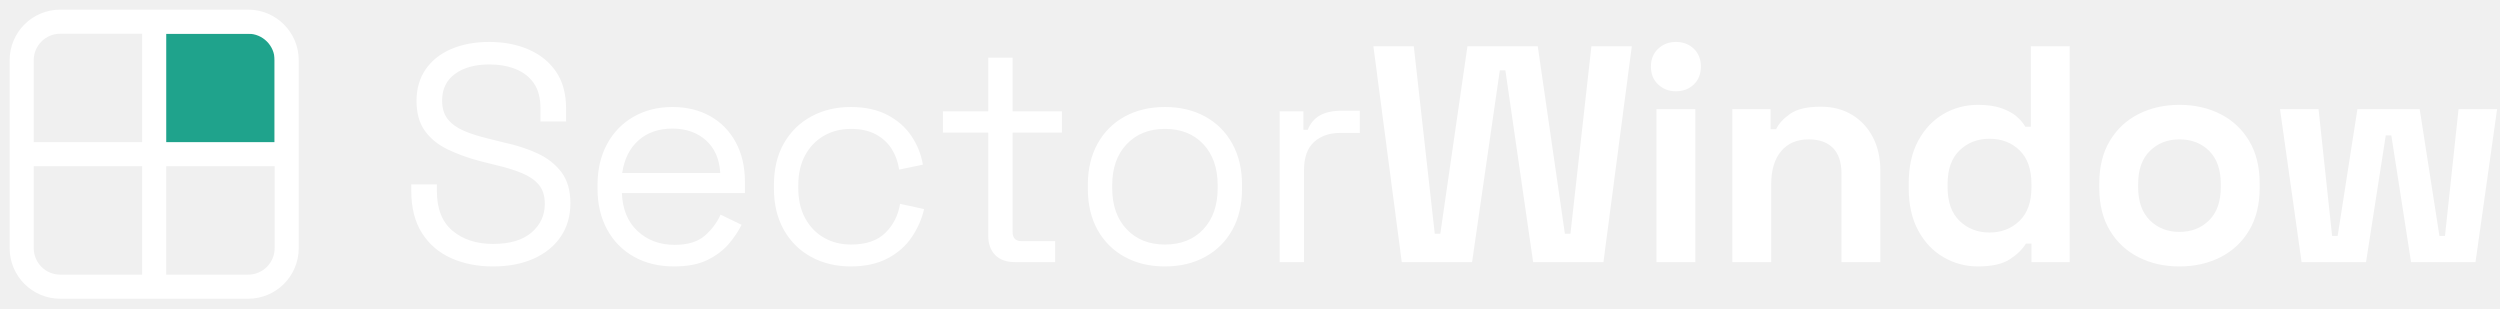
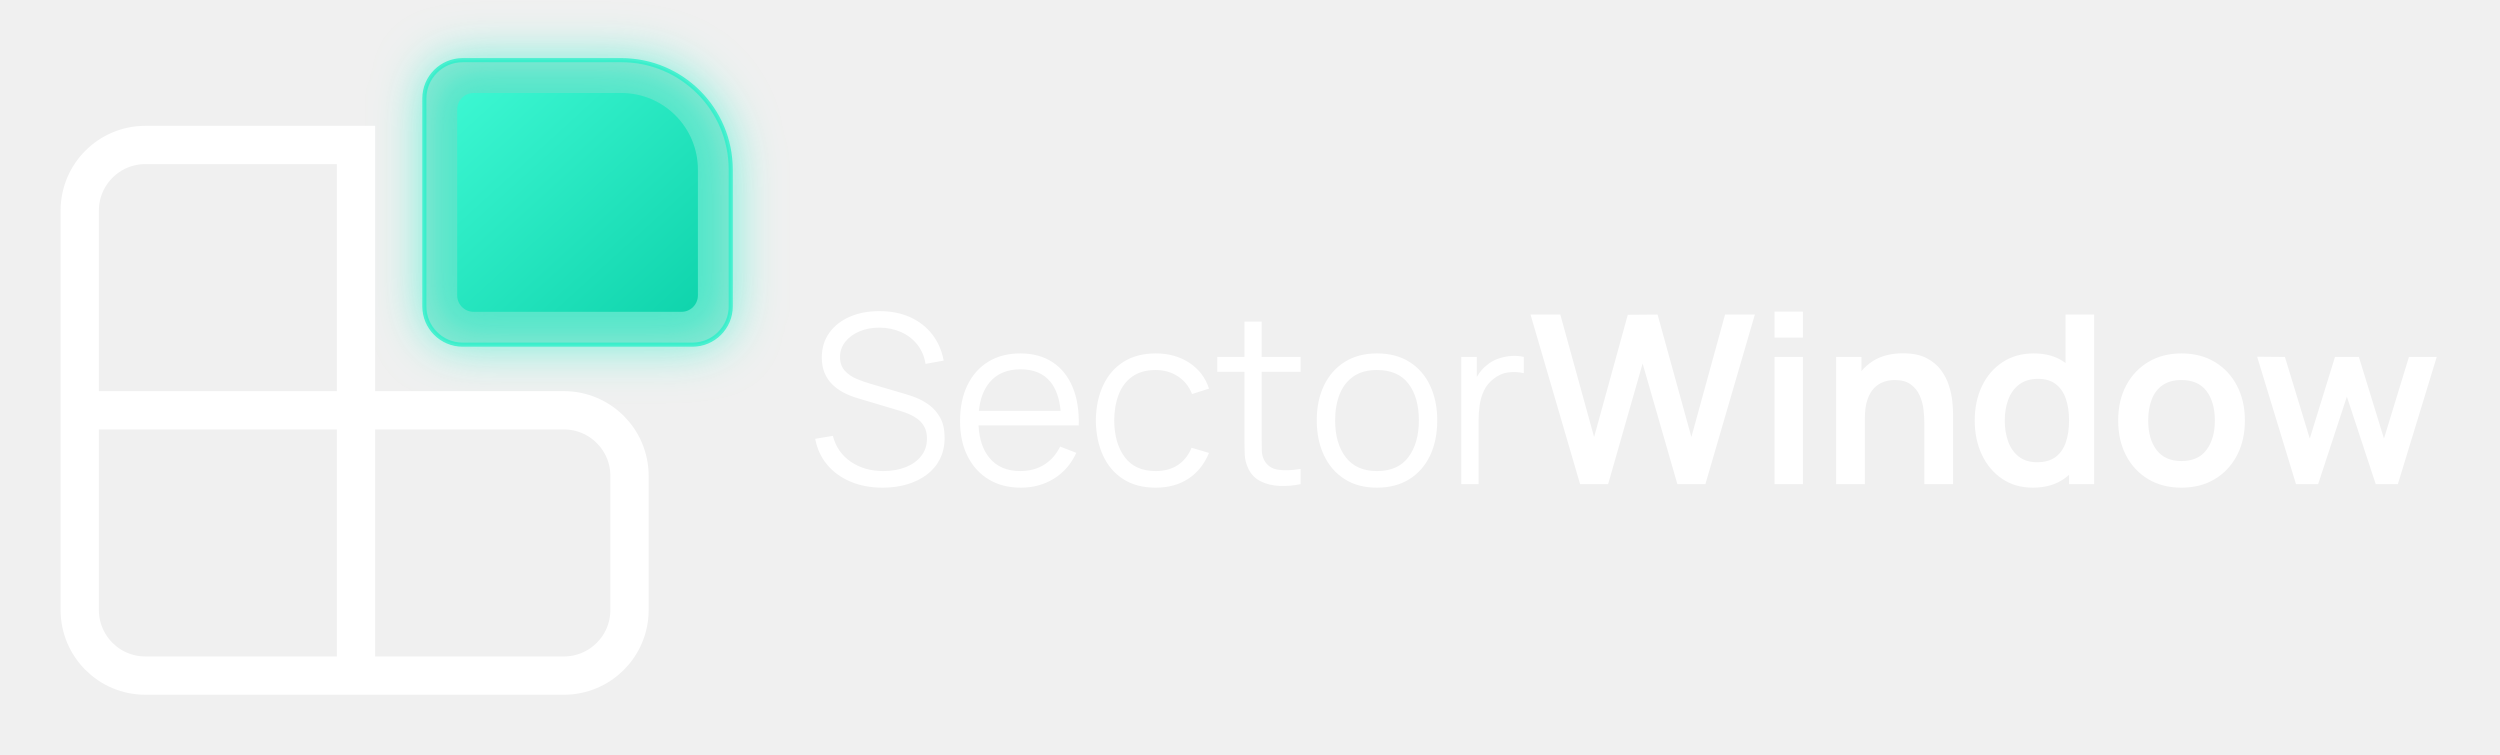
- <svg xmlns="http://www.w3.org/2000/svg" width="454" height="56" viewBox="0 0 454 56">
-   <g transform="translate(0 0)">
-     <g transform="translate(0 0) scale(0.875)">
-       <rect x="33" y="7" width="24" height="23" fill="#1FA38C" />
-       <rect x="4.5" y="4.5" width="55" height="55" rx="8" fill="none" stroke="#FFFFFF" stroke-width="5" />
-       <path d="M32 6v52M6 32h52" stroke="#FFFFFF" stroke-width="5" />
-     </g>
-     <path d="M89.528 48.384Q85.272 48.384 81.912 46.872Q78.552 45.36 76.62 42.308Q74.688 39.256 74.688 34.664V33.488H79.336V34.664Q79.336 39.536 82.192 41.916Q85.048 44.296 89.528 44.296Q94.12 44.296 96.528 42.224Q98.936 40.152 98.936 37.016Q98.936 34.832 97.844 33.544Q96.752 32.256 94.792 31.444Q92.832 30.632 90.2 30.016L87.288 29.288Q83.872 28.392 81.24 27.104Q78.608 25.816 77.124 23.716Q75.64 21.616 75.64 18.312Q75.64 15.008 77.292 12.6Q78.944 10.192 81.94 8.904Q84.936 7.616 88.856 7.616Q92.832 7.616 95.996 8.988Q99.16 10.36 100.98 13.02Q102.8 15.68 102.8 19.712V22.064H98.152V19.712Q98.152 16.856 96.948 15.12Q95.744 13.384 93.644 12.544Q91.544 11.704 88.856 11.704Q84.992 11.704 82.64 13.412Q80.288 15.12 80.288 18.256Q80.288 20.328 81.296 21.616Q82.304 22.904 84.152 23.716Q86.0 24.528 88.576 25.144L91.488 25.872Q94.904 26.6 97.62 27.86Q100.336 29.12 101.96 31.276Q103.584 33.432 103.584 36.904Q103.584 40.376 101.848 42.952Q100.112 45.528 96.948 46.956Q93.784 48.384 89.528 48.384Z M122.4 48.384Q118.256 48.384 115.12 46.62Q111.984 44.856 110.248 41.664Q108.512 38.472 108.512 34.272V33.6Q108.512 29.344 110.248 26.152Q111.984 22.96 115.064 21.196Q118.144 19.432 122.12 19.432Q125.984 19.432 128.952 21.084Q131.92 22.736 133.6 25.816Q135.28 28.896 135.28 33.04V35.056H112.936Q113.104 39.48 115.792 41.972Q118.48 44.464 122.512 44.464Q126.04 44.464 127.944 42.84Q129.848 41.216 130.856 38.976L134.664 40.824Q133.824 42.56 132.34 44.296Q130.856 46.032 128.476 47.208Q126.096 48.384 122.4 48.384ZM112.992 31.416H130.8Q130.576 27.608 128.196 25.48Q125.816 23.352 122.12 23.352Q118.368 23.352 115.96 25.48Q113.552 27.608 112.992 31.416Z M154.488 48.384Q150.512 48.384 147.348 46.676Q144.184 44.968 142.364 41.776Q140.544 38.584 140.544 34.216V33.6Q140.544 29.176 142.364 26.012Q144.184 22.848 147.348 21.14Q150.512 19.432 154.488 19.432Q158.408 19.432 161.18 20.888Q163.952 22.344 165.548 24.752Q167.144 27.16 167.592 29.904L163.28 30.8Q163.0 28.784 161.964 27.104Q160.928 25.424 159.08 24.416Q157.232 23.408 154.544 23.408Q151.8 23.408 149.644 24.64Q147.488 25.872 146.228 28.168Q144.968 30.464 144.968 33.656V34.16Q144.968 37.352 146.228 39.648Q147.488 41.944 149.644 43.176Q151.8 44.408 154.544 44.408Q158.632 44.408 160.788 42.28Q162.944 40.152 163.448 37.016L167.816 37.968Q167.2 40.656 165.576 43.064Q163.952 45.472 161.18 46.928Q158.408 48.384 154.488 48.384Z M184.336 47.6Q181.984 47.6 180.724 46.312Q179.464 45.024 179.464 42.784V24.08H171.232V20.216H179.464V10.472H183.888V20.216H192.848V24.08H183.888V42.112Q183.888 43.792 185.512 43.792H191.616V47.6Z M211.552 48.384Q207.408 48.384 204.244 46.648Q201.08 44.912 199.316 41.748Q197.552 38.584 197.552 34.272V33.544Q197.552 29.288 199.316 26.096Q201.08 22.904 204.244 21.168Q207.408 19.432 211.552 19.432Q215.696 19.432 218.86 21.168Q222.024 22.904 223.788 26.096Q225.552 29.288 225.552 33.544V34.272Q225.552 38.584 223.788 41.748Q222.024 44.912 218.86 46.648Q215.696 48.384 211.552 48.384ZM211.552 44.408Q215.92 44.408 218.524 41.636Q221.128 38.864 221.128 34.16V33.656Q221.128 28.952 218.524 26.18Q215.92 23.408 211.552 23.408Q207.24 23.408 204.608 26.18Q201.976 28.952 201.976 33.656V34.16Q201.976 38.864 204.608 41.636Q207.24 44.408 211.552 44.408Z M232.384 47.6V20.216H236.696V23.576H237.48Q238.208 21.784 239.72 20.944Q241.232 20.104 243.696 20.104H246.944V24.136H243.416Q240.448 24.136 238.628 25.788Q236.808 27.44 236.808 30.912V47.6Z" fill="#FFFFFF" />
-     <path d="M254.56 47.6 249.408 8.4H256.744L260.552 42.448H261.56L266.488 8.4H279.256L284.184 42.448H285.192L289.0 8.4H296.336L291.184 47.6H278.416L273.376 12.768H272.368L267.328 47.6Z M300.816 47.6V19.824H307.872V47.6ZM304.344 16.576Q302.44 16.576 301.124 15.344Q299.808 14.112 299.808 12.096Q299.808 10.08 301.124 8.848Q302.44 7.616 304.344 7.616Q306.304 7.616 307.592 8.848Q308.88 10.08 308.88 12.096Q308.88 14.112 307.592 15.344Q306.304 16.576 304.344 16.576Z M314.592 47.6V19.824H321.536V23.464H322.544Q323.216 22.008 325.064 20.692Q326.912 19.376 330.664 19.376Q333.912 19.376 336.348 20.86Q338.784 22.344 340.128 24.948Q341.472 27.552 341.472 31.024V47.6H334.416V31.584Q334.416 28.448 332.876 26.88Q331.336 25.312 328.48 25.312Q325.232 25.312 323.44 27.468Q321.648 29.624 321.648 33.488V47.6Z M359.168 48.384Q355.864 48.384 352.98 46.732Q350.096 45.08 348.36 41.888Q346.624 38.696 346.624 34.16V33.264Q346.624 28.728 348.36 25.536Q350.096 22.344 352.952 20.692Q355.808 19.04 359.168 19.04Q361.688 19.04 363.396 19.628Q365.104 20.216 366.168 21.112Q367.232 22.008 367.792 23.016H368.8V8.4H375.856V47.6H368.912V44.24H367.904Q366.952 45.808 364.964 47.096Q362.976 48.384 359.168 48.384ZM361.296 42.224Q364.544 42.224 366.728 40.124Q368.912 38.024 368.912 33.992V33.432Q368.912 29.4 366.756 27.3Q364.6 25.2 361.296 25.2Q358.048 25.2 355.864 27.3Q353.68 29.4 353.68 33.432V33.992Q353.68 38.024 355.864 40.124Q358.048 42.224 361.296 42.224Z M395.792 48.384Q391.648 48.384 388.344 46.704Q385.04 45.024 383.136 41.832Q381.232 38.64 381.232 34.16V33.264Q381.232 28.784 383.136 25.592Q385.04 22.4 388.344 20.72Q391.648 19.04 395.792 19.04Q399.936 19.04 403.24 20.72Q406.544 22.4 408.448 25.592Q410.352 28.784 410.352 33.264V34.16Q410.352 38.64 408.448 41.832Q406.544 45.024 403.24 46.704Q399.936 48.384 395.792 48.384ZM395.792 42.112Q399.04 42.112 401.168 40.012Q403.296 37.912 403.296 33.992V33.432Q403.296 29.512 401.196 27.412Q399.096 25.312 395.792 25.312Q392.544 25.312 390.416 27.412Q388.288 29.512 388.288 33.432V33.992Q388.288 37.912 390.416 40.012Q392.544 42.112 395.792 42.112Z M417.968 47.6 414.048 19.824H421.048L423.512 42.84H424.52L428.104 19.824H439.416L443.0 42.84H444.008L446.472 19.824H453.472L449.552 47.6H437.848L434.264 24.584H433.256L429.672 47.6Z" fill="#FFFFFF" />
-   </g>
+ <svg xmlns="http://www.w3.org/2000/svg" role="img" aria-label="SectorWindow" width="914" height="276" viewBox="-15 -15 913.7 276">
+   <defs>
+     <linearGradient id="bpg" x1="0" y1="0" x2="1" y2="1">
+       <stop offset="0" stop-color="#3CF7D2" />
+       <stop offset="1" stop-color="#0FD4AC" />
+     </linearGradient>
+     <filter id="bglow" x="-60%" y="-60%" width="220%" height="220%">
+       <feGaussianBlur stdDeviation="9" />
+     </filter>
+   </defs>
+   <path d="M154 7H212A40 40 0 0 1 252 47V97A14 14 0 0 1 238 111H154A14 14 0 0 1 140 97V21A14 14 0 0 1 154 7Z" fill="#0FF0C4" opacity="0.55" filter="url(#bglow)" />
+   <path d="M154 7H212A40 40 0 0 1 252 47V97A14 14 0 0 1 238 111H154A14 14 0 0 1 140 97V21A14 14 0 0 1 154 7Z" fill="#17D9B2" fill-opacity="0.38" stroke="#2BF0C9" stroke-opacity="0.8" stroke-width="1.5" />
+   <path d="M158 19H212A28 28 0 0 1 240 47V93A6 6 0 0 1 234 99H158A6 6 0 0 1 152 93V25A6 6 0 0 1 158 19Z" fill="url(#bpg)" />
+   <path d="M122.0 38H38A24 24 0 0 0 14 62V208A24 24 0 0 0 38 232H191A24 24 0 0 0 215 208V159A24 24 0 0 0 191 135H14M115 38V232" fill="none" stroke="#FFFFFF" stroke-width="14" stroke-linejoin="round" stroke-linecap="butt" />
+   <path d="M307.556 163.292Q301.054 163.292 295.866 161.117Q290.678 158.943 287.298 154.939Q283.918 150.935 282.885 145.424L289.343 144.347Q290.893 150.375 295.888 153.798Q300.882 157.221 307.814 157.221Q312.378 157.221 315.994 155.778Q319.611 154.336 321.678 151.667Q323.744 148.997 323.744 145.338Q323.744 142.926 322.883 141.226Q322.022 139.525 320.601 138.406Q319.181 137.286 317.501 136.533Q315.822 135.779 314.229 135.306L298.514 130.613Q295.672 129.794 293.261 128.524Q290.85 127.254 289.063 125.467Q287.276 123.681 286.286 121.269Q285.296 118.858 285.296 115.758Q285.296 110.506 288.051 106.674Q290.807 102.842 295.586 100.775Q300.365 98.708 306.479 98.751Q312.679 98.751 317.566 100.947Q322.453 103.143 325.639 107.212Q328.825 111.281 329.858 116.835L323.228 118.04Q322.582 113.993 320.257 111.022Q317.932 108.051 314.337 106.437Q310.742 104.822 306.436 104.779Q302.26 104.779 299.009 106.178Q295.758 107.578 293.864 109.989Q291.969 112.4 291.969 115.5Q291.969 118.643 293.713 120.537Q295.457 122.432 298.019 123.508Q300.581 124.585 302.992 125.274L315.133 128.847Q317.028 129.364 319.59 130.333Q322.151 131.301 324.584 133.088Q327.017 134.875 328.61 137.76Q330.203 140.644 330.203 145.079Q330.203 149.385 328.502 152.786Q326.801 156.188 323.723 158.512Q320.644 160.838 316.533 162.065Q312.421 163.292 307.556 163.292Z M358.103 163.292Q351.3 163.292 346.327 160.278Q341.354 157.264 338.599 151.796Q335.843 146.328 335.843 138.965Q335.843 131.344 338.556 125.79Q341.268 120.236 346.198 117.222Q351.128 114.208 357.844 114.208Q364.733 114.208 369.599 117.373Q374.464 120.537 376.961 126.436Q379.458 132.335 379.243 140.515H342.603Q342.99 148.05 346.564 152.356Q350.525 157.221 357.844 157.221Q362.839 157.221 366.563 154.917Q370.288 152.614 372.44 148.265L378.339 150.547Q375.583 156.618 370.223 159.955Q364.863 163.292 358.103 163.292ZM372.613 135.219Q371.967 128.417 368.91 124.628Q365.164 120.021 358.017 120.021Q350.525 120.021 346.564 124.886Q343.378 128.761 342.732 135.219Z M407.358 163.292Q400.34 163.292 395.475 160.149Q390.61 157.006 388.091 151.473Q385.572 145.94 385.486 138.75Q385.572 131.431 388.156 125.898Q390.739 120.365 395.604 117.287Q400.469 114.208 407.401 114.208Q414.463 114.208 419.694 117.653Q424.925 121.097 426.863 127.082L420.663 129.062Q419.026 124.886 415.474 122.583Q411.922 120.279 407.358 120.279Q402.235 120.279 398.876 122.626Q395.518 124.972 393.882 129.149Q392.246 133.325 392.203 138.75Q392.289 147.103 396.078 152.162Q399.867 157.221 407.358 157.221Q412.094 157.221 415.431 155.047Q418.768 152.872 420.49 148.696L426.863 150.59Q424.279 156.79 419.285 160.041Q414.29 163.292 407.358 163.292Z M460.36 162.0Q456.442 162.818 452.631 162.646Q448.821 162.474 445.828 161.01Q442.836 159.546 441.286 156.446Q440.038 153.863 439.93 151.215Q439.822 148.567 439.822 145.165V120.925H429.876V115.5H439.822V102.583H446.108V115.5H460.36V120.925H446.108V144.907Q446.108 147.835 446.173 149.794Q446.238 151.753 447.056 153.26Q448.606 156.144 451.985 156.704Q455.365 157.264 460.36 156.446Z M488.26 163.292Q481.328 163.292 476.419 160.149Q471.511 157.006 468.885 151.451Q466.258 145.897 466.258 138.707Q466.258 131.387 468.928 125.876Q471.597 120.365 476.527 117.287Q481.457 114.208 488.26 114.208Q495.235 114.208 500.165 117.33Q505.094 120.451 507.699 125.984Q510.304 131.517 510.304 138.707Q510.304 146.026 507.678 151.559Q505.051 157.092 500.1 160.192Q495.149 163.292 488.26 163.292ZM488.26 157.221Q496.01 157.221 499.799 152.076Q503.587 146.931 503.587 138.707Q503.587 130.268 499.777 125.274Q495.967 120.279 488.26 120.279Q483.05 120.279 479.67 122.626Q476.29 124.972 474.633 129.127Q472.975 133.282 472.975 138.707Q472.975 147.103 476.85 152.162Q480.725 157.221 488.26 157.221Z M519.087 162.0V115.5H524.771V122.819Q525.201 122.088 525.675 121.399Q526.924 119.676 528.387 118.557Q530.196 116.964 532.607 116.124Q535.018 115.285 537.472 115.134Q539.926 114.983 541.95 115.5V121.442Q539.41 120.796 536.396 121.14Q533.382 121.485 530.842 123.551Q528.517 125.36 527.354 127.878Q526.192 130.397 525.804 133.217Q525.417 136.037 525.417 138.793V162.0Z" fill="#FFFFFF" />
+   <path d="M562.531 162.0 544.404 100.0H555.297L567.654 144.778L579.968 100.086L590.861 100.0L603.218 144.778L615.532 100.0H626.425L608.342 162.0H598.094L585.393 117.911L572.778 162.0Z M633.615 108.439V98.924H643.992V108.439ZM633.615 162.0V115.5H643.992V162.0Z M688.382 162.0V139.611Q688.382 137.415 688.081 134.746Q687.779 132.076 686.681 129.601Q685.583 127.125 683.409 125.532Q681.235 123.939 677.532 123.939Q675.551 123.939 673.614 124.585Q671.676 125.231 670.105 126.802Q668.533 128.374 667.586 131.108Q666.639 133.842 666.639 138.104V162.0H656.133V115.5H665.39V120.667Q667.156 118.557 669.567 117.007Q674.044 114.165 680.589 114.165Q685.756 114.165 689.114 115.888Q692.472 117.61 694.453 120.279Q696.433 122.949 697.381 125.963Q698.328 128.976 698.608 131.667Q698.887 134.358 698.887 136.037V162.0Z M728.036 163.292Q721.621 163.292 716.842 160.062Q712.062 156.833 709.436 151.279Q706.81 145.725 706.81 138.75Q706.81 131.689 709.458 126.156Q712.106 120.624 716.971 117.416Q721.836 114.208 728.424 114.208Q735.054 114.208 739.575 117.394Q739.79 117.567 740.006 117.739V100.0H750.468V162.0H741.297V158.599Q740.436 159.374 739.446 160.062Q734.839 163.292 728.036 163.292ZM729.629 153.992Q733.806 153.992 736.367 152.076Q738.929 150.16 740.113 146.715Q741.297 143.271 741.297 138.75Q741.297 134.186 740.113 130.763Q738.929 127.34 736.432 125.424Q733.935 123.508 729.974 123.508Q725.797 123.508 723.085 125.553Q720.372 127.599 719.081 131.065Q717.789 134.531 717.789 138.75Q717.789 143.012 719.059 146.478Q720.329 149.944 722.956 151.968Q725.582 153.992 729.629 153.992Z M782.372 163.292Q775.397 163.292 770.187 160.149Q764.978 157.006 762.115 151.473Q759.251 145.94 759.251 138.75Q759.251 131.431 762.179 125.919Q765.107 120.408 770.317 117.308Q775.526 114.208 782.372 114.208Q789.39 114.208 794.6 117.351Q799.81 120.494 802.694 126.027Q805.579 131.56 805.579 138.75Q805.579 145.983 802.673 151.516Q799.767 157.049 794.557 160.17Q789.347 163.292 782.372 163.292ZM782.372 153.561Q788.572 153.561 791.586 149.428Q794.6 145.294 794.6 138.75Q794.6 131.99 791.543 127.965Q788.486 123.939 782.372 123.939Q778.196 123.939 775.505 125.812Q772.814 127.685 771.522 131.022Q770.231 134.358 770.231 138.75Q770.231 145.51 773.309 149.535Q776.387 153.561 782.372 153.561Z M824.265 162.0 810.057 115.414 820.218 115.5 829.303 145.338 838.517 115.5H847.257L856.428 145.338L865.556 115.5H875.717L861.508 162.0H853.414L842.865 130.01L832.36 162.0Z" fill="#FFFFFF" />
</svg>
